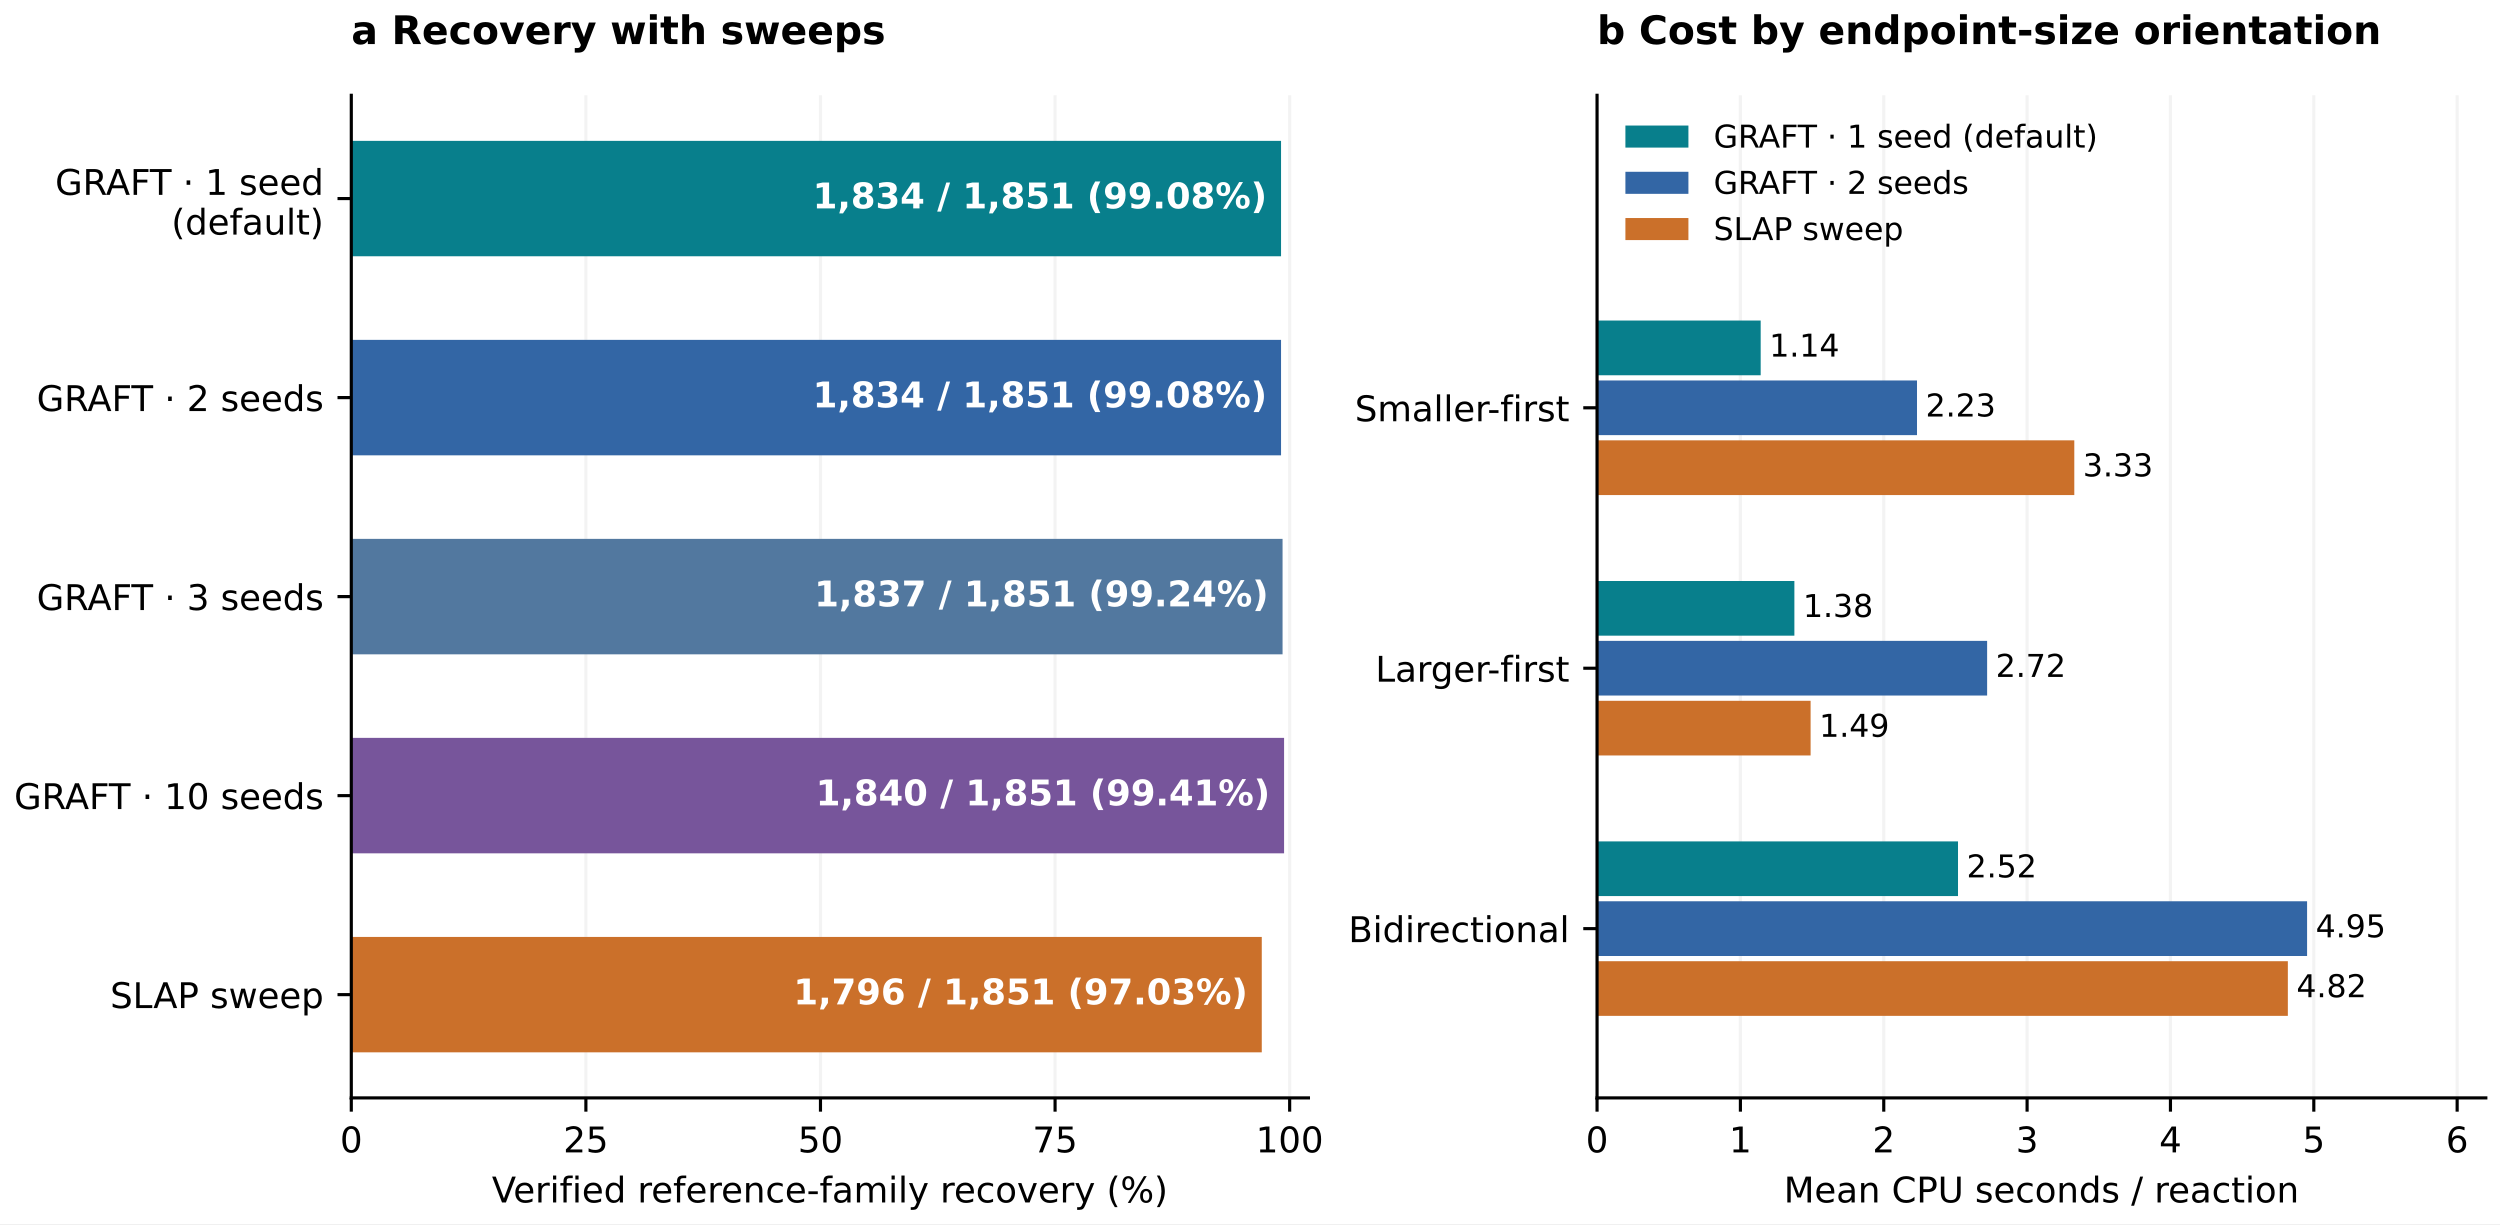
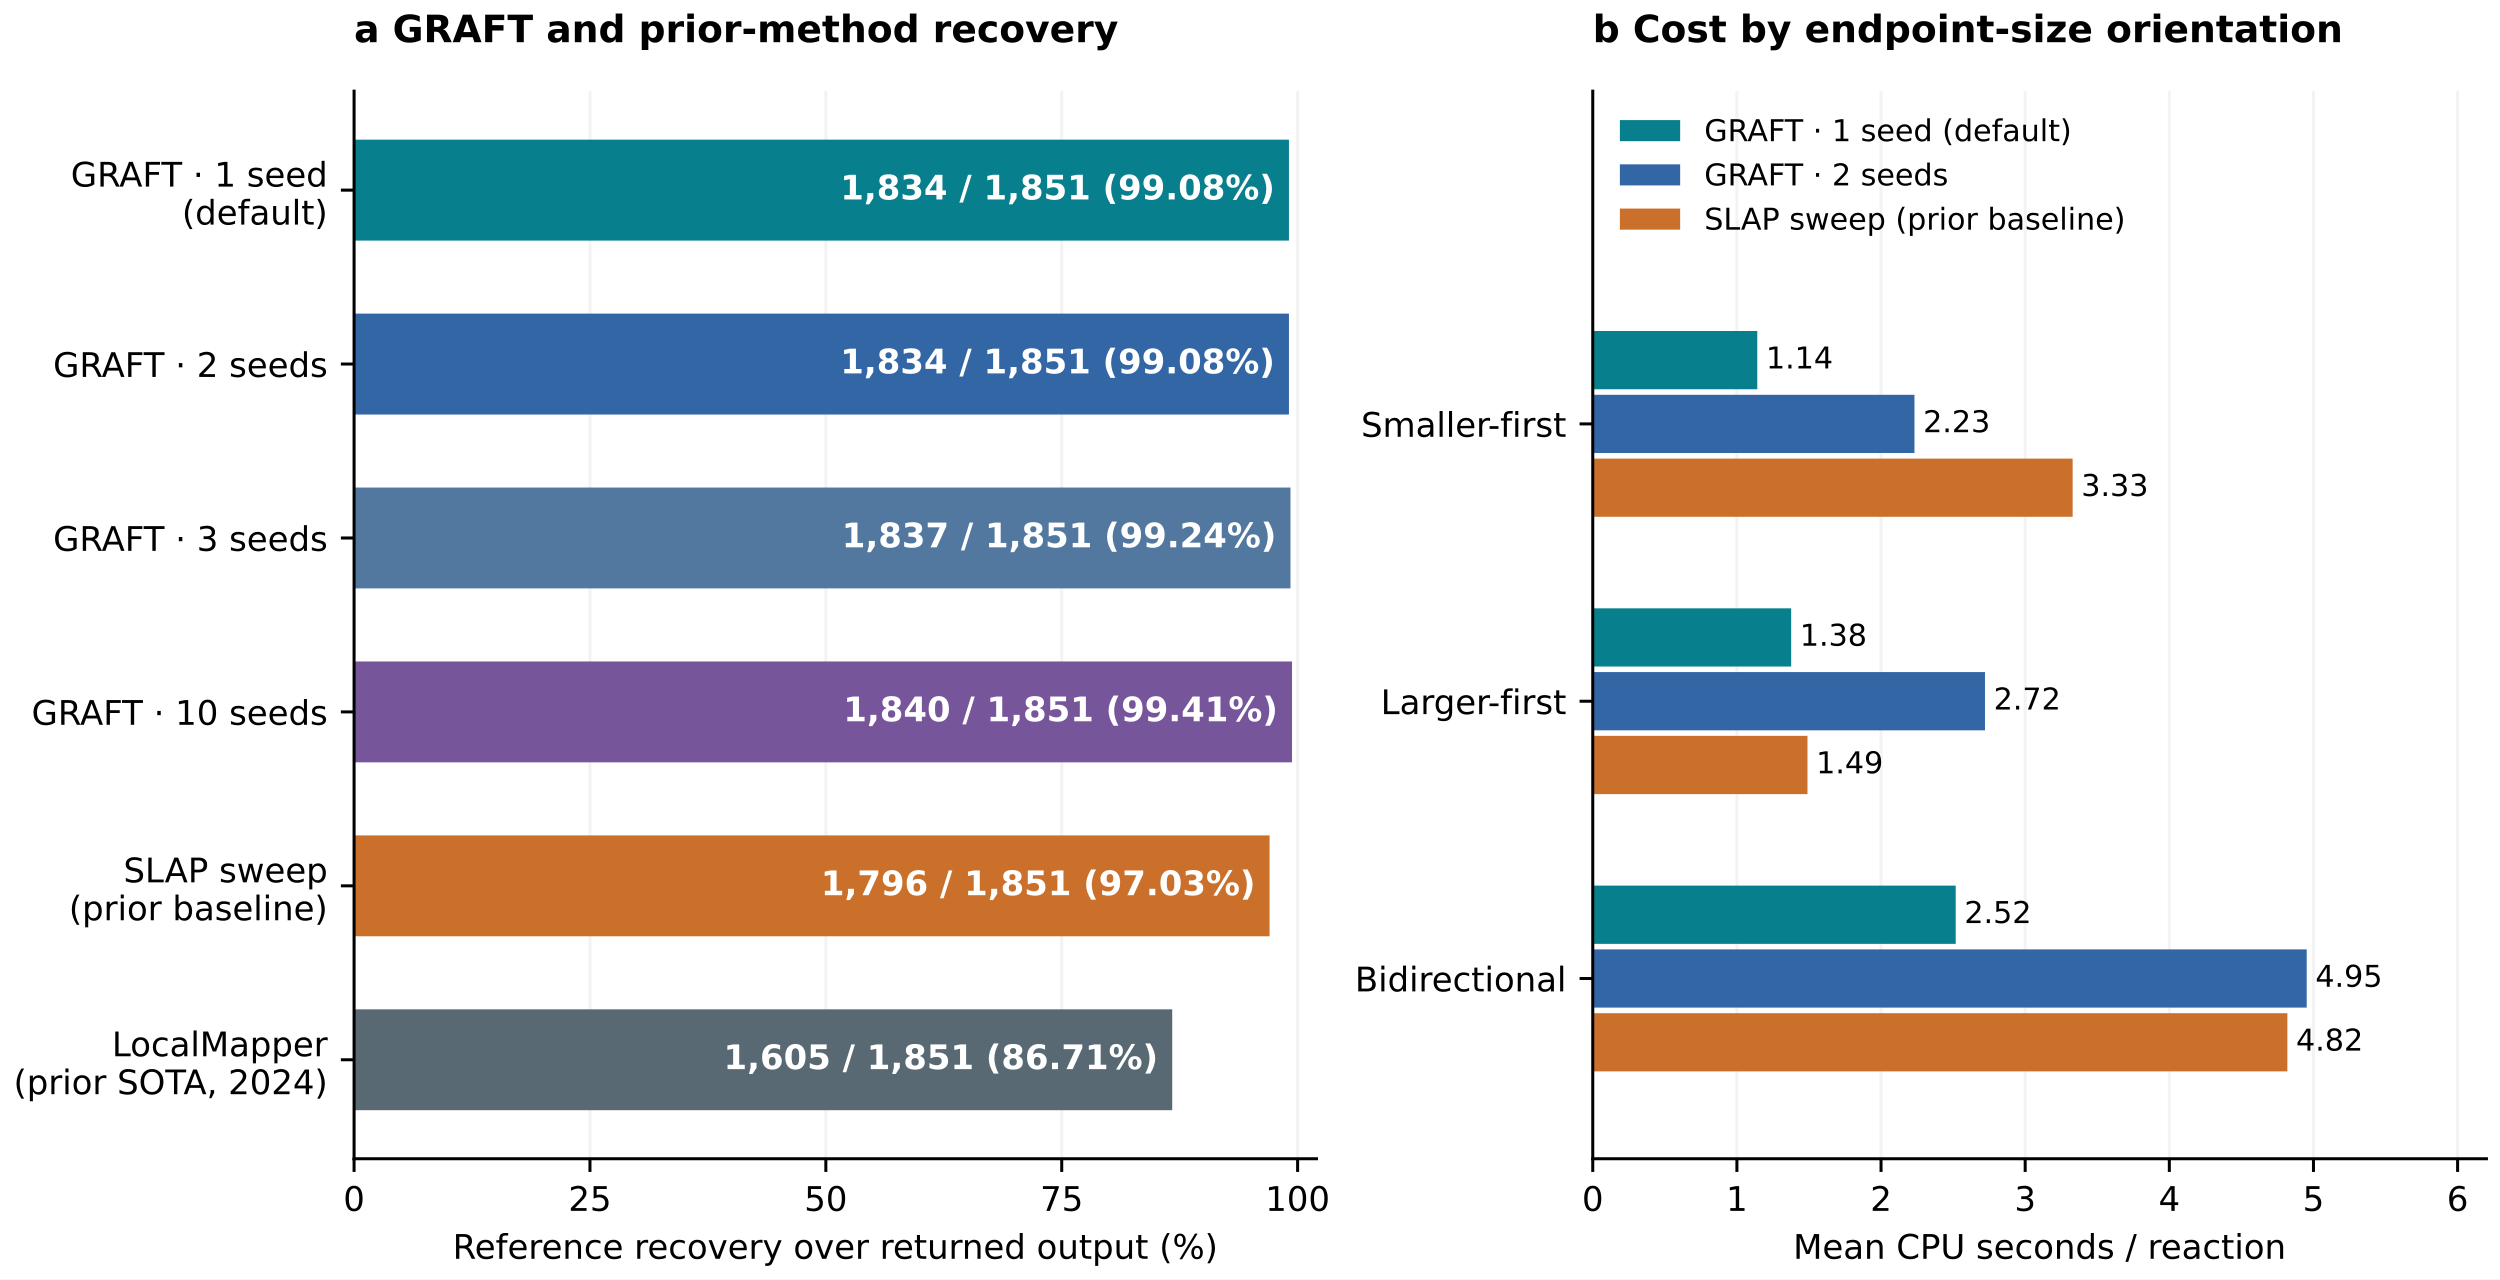
- <svg xmlns="http://www.w3.org/2000/svg" xmlns:xlink="http://www.w3.org/1999/xlink" width="634.8pt" height="310.8pt" viewBox="0 0 634.8 310.8" version="1.1">
+ <svg xmlns="http://www.w3.org/2000/svg" xmlns:xlink="http://www.w3.org/1999/xlink" width="663.6pt" height="339.6pt" viewBox="0 0 663.6 339.6" version="1.1">
  <defs>
    <style type="text/css">*{stroke-linejoin: round; stroke-linecap: butt}</style>
  </defs>
  <g id="figure_1">
    <g id="patch_1">
-       <path d="M 0 310.8  L 634.8 310.8  L 634.8 -0  L 0 -0  z " style="fill: #ffffff" />
+       <path d="M 0 339.6  L 663.6 339.6  L 663.6 0  L 0 0  z " style="fill: #ffffff" />
    </g>
    <g id="axes_1">
      <g id="patch_2">
-         <path d="M 89.2 278.779  L 332.236 278.779  L 332.236 24.198  L 89.2 24.198  z " style="fill: #ffffff" />
+         <path d="M 93.984 307.579  L 349.449 307.579  L 349.449 24.198  L 93.984 24.198  z " style="fill: #ffffff" />
      </g>
      <g id="matplotlib.axis_1">
        <g id="xtick_1">
          <g id="line2d_1">
-             <path d="M 89.2 278.779  L 89.2 24.198  " clip-path="url(#pe6a054dafb)" style="fill: none; stroke: #b0b0b0; stroke-opacity: 0.15; stroke-width: 0.8; stroke-linecap: square" />
+             <path d="M 93.984 307.579  L 93.984 24.198  " clip-path="url(#p017e21b300)" style="fill: none; stroke: #b0b0b0; stroke-opacity: 0.15; stroke-width: 0.8; stroke-linecap: square" />
          </g>
          <g id="line2d_2">
            <defs>
-               <path id="m93b0f84741" d="M 0 0  L 0 3.5  " style="stroke: #000000; stroke-width: 0.8" />
+               <path id="ma7f7648063" d="M 0 0  L 0 3.5  " style="stroke: #000000; stroke-width: 0.8" />
            </defs>
            <g>
-               <use xlink:href="#m93b0f84741" x="89.2" y="278.779" style="stroke: #000000; stroke-width: 0.8" />
+               <use xlink:href="#ma7f7648063" x="93.984" y="307.579" style="stroke: #000000; stroke-width: 0.8" />
            </g>
          </g>
          <g id="text_1">
-             <text style="font-size: 9px; font-family: 'DejaVu Sans'; text-anchor: middle" x="89.2" y="292.617" transform="rotate(-0 89.19953 292.6175)">0</text>
+             <text style="font-size: 9px; font-family: 'DejaVu Sans'; text-anchor: middle" x="93.984" y="321.417" transform="rotate(-0 93.98359 321.4175)">0</text>
          </g>
        </g>
        <g id="xtick_2">
          <g id="line2d_3">
-             <path d="M 148.767 278.779  L 148.767 24.198  " clip-path="url(#pe6a054dafb)" style="fill: none; stroke: #b0b0b0; stroke-opacity: 0.15; stroke-width: 0.8; stroke-linecap: square" />
+             <path d="M 156.598 307.579  L 156.598 24.198  " clip-path="url(#p017e21b300)" style="fill: none; stroke: #b0b0b0; stroke-opacity: 0.15; stroke-width: 0.8; stroke-linecap: square" />
          </g>
          <g id="line2d_4">
            <g>
-               <use xlink:href="#m93b0f84741" x="148.767" y="278.779" style="stroke: #000000; stroke-width: 0.8" />
+               <use xlink:href="#ma7f7648063" x="156.598" y="307.579" style="stroke: #000000; stroke-width: 0.8" />
            </g>
          </g>
          <g id="text_2">
-             <text style="font-size: 9px; font-family: 'DejaVu Sans'; text-anchor: middle" x="148.767" y="292.617" transform="rotate(-0 148.7672 292.6175)">25</text>
+             <text style="font-size: 9px; font-family: 'DejaVu Sans'; text-anchor: middle" x="156.598" y="321.417" transform="rotate(-0 156.5978 321.4175)">25</text>
          </g>
        </g>
        <g id="xtick_3">
          <g id="line2d_5">
-             <path d="M 208.335 278.779  L 208.335 24.198  " clip-path="url(#pe6a054dafb)" style="fill: none; stroke: #b0b0b0; stroke-opacity: 0.15; stroke-width: 0.8; stroke-linecap: square" />
+             <path d="M 219.212 307.579  L 219.212 24.198  " clip-path="url(#p017e21b300)" style="fill: none; stroke: #b0b0b0; stroke-opacity: 0.15; stroke-width: 0.8; stroke-linecap: square" />
          </g>
          <g id="line2d_6">
            <g>
-               <use xlink:href="#m93b0f84741" x="208.335" y="278.779" style="stroke: #000000; stroke-width: 0.8" />
+               <use xlink:href="#ma7f7648063" x="219.212" y="307.579" style="stroke: #000000; stroke-width: 0.8" />
            </g>
          </g>
          <g id="text_3">
-             <text style="font-size: 9px; font-family: 'DejaVu Sans'; text-anchor: middle" x="208.335" y="292.617" transform="rotate(-0 208.3348 292.6175)">50</text>
+             <text style="font-size: 9px; font-family: 'DejaVu Sans'; text-anchor: middle" x="219.212" y="321.417" transform="rotate(-0 219.2119 321.4175)">50</text>
          </g>
        </g>
        <g id="xtick_4">
          <g id="line2d_7">
-             <path d="M 267.903 278.779  L 267.903 24.198  " clip-path="url(#pe6a054dafb)" style="fill: none; stroke: #b0b0b0; stroke-opacity: 0.15; stroke-width: 0.8; stroke-linecap: square" />
+             <path d="M 281.826 307.579  L 281.826 24.198  " clip-path="url(#p017e21b300)" style="fill: none; stroke: #b0b0b0; stroke-opacity: 0.15; stroke-width: 0.8; stroke-linecap: square" />
          </g>
          <g id="line2d_8">
            <g>
-               <use xlink:href="#m93b0f84741" x="267.903" y="278.779" style="stroke: #000000; stroke-width: 0.8" />
+               <use xlink:href="#ma7f7648063" x="281.826" y="307.579" style="stroke: #000000; stroke-width: 0.8" />
            </g>
          </g>
          <g id="text_4">
-             <text style="font-size: 9px; font-family: 'DejaVu Sans'; text-anchor: middle" x="267.903" y="292.617" transform="rotate(-0 267.9025 292.6175)">75</text>
+             <text style="font-size: 9px; font-family: 'DejaVu Sans'; text-anchor: middle" x="281.826" y="321.417" transform="rotate(-0 281.8261 321.4175)">75</text>
          </g>
        </g>
        <g id="xtick_5">
          <g id="line2d_9">
-             <path d="M 327.47 278.779  L 327.47 24.198  " clip-path="url(#pe6a054dafb)" style="fill: none; stroke: #b0b0b0; stroke-opacity: 0.15; stroke-width: 0.8; stroke-linecap: square" />
+             <path d="M 344.44 307.579  L 344.44 24.198  " clip-path="url(#p017e21b300)" style="fill: none; stroke: #b0b0b0; stroke-opacity: 0.15; stroke-width: 0.8; stroke-linecap: square" />
          </g>
          <g id="line2d_10">
            <g>
-               <use xlink:href="#m93b0f84741" x="327.47" y="278.779" style="stroke: #000000; stroke-width: 0.8" />
+               <use xlink:href="#ma7f7648063" x="344.44" y="307.579" style="stroke: #000000; stroke-width: 0.8" />
            </g>
          </g>
          <g id="text_5">
-             <text style="font-size: 9px; font-family: 'DejaVu Sans'; text-anchor: middle" x="327.47" y="292.617" transform="rotate(-0 327.4702 292.6175)">100</text>
+             <text style="font-size: 9px; font-family: 'DejaVu Sans'; text-anchor: middle" x="344.44" y="321.417" transform="rotate(-0 344.4403 321.4175)">100</text>
          </g>
        </g>
        <g id="text_6">
-           <text style="font-size: 9px; font-family: 'DejaVu Sans'; text-anchor: middle" x="210.718" y="305.328" transform="rotate(-0 210.7176 305.3278)">Verified reference-family recovery (%)</text>
+           <text style="font-size: 9px; font-family: 'DejaVu Sans'; text-anchor: middle" x="221.716" y="334.128" transform="rotate(-0 221.7165 334.1278)">Reference recovery over returned output (%)</text>
        </g>
      </g>
      <g id="matplotlib.axis_2">
        <g id="ytick_1">
          <g id="line2d_11">
            <defs>
-               <path id="m06cc968d35" d="M 0 0  L -3.5 0  " style="stroke: #000000; stroke-width: 0.8" />
+               <path id="m36113e3d91" d="M 0 0  L -3.5 0  " style="stroke: #000000; stroke-width: 0.8" />
            </defs>
            <g>
-               <use xlink:href="#m06cc968d35" x="89.2" y="50.425" style="stroke: #000000; stroke-width: 0.8" />
+               <use xlink:href="#m36113e3d91" x="93.984" y="50.468" style="stroke: #000000; stroke-width: 0.8" />
            </g>
          </g>
          <g id="text_7">
-             <text style="font-size: 9px; font-family: 'DejaVu Sans'" transform="translate(14.01469 49.48871)">GRAFT · 1 seed</text>
-             <text style="font-size: 9px; font-family: 'DejaVu Sans'" transform="translate(43.50937 59.56674)">(default)</text>
+             <text style="font-size: 9px; font-family: 'DejaVu Sans'" transform="translate(18.79875 49.53229)">GRAFT · 1 seed</text>
+             <text style="font-size: 9px; font-family: 'DejaVu Sans'" transform="translate(48.29344 59.61032)">(default)</text>
          </g>
        </g>
        <g id="ytick_2">
          <g id="line2d_12">
            <g>
-               <use xlink:href="#m06cc968d35" x="89.2" y="100.957" style="stroke: #000000; stroke-width: 0.8" />
+               <use xlink:href="#m36113e3d91" x="93.984" y="96.636" style="stroke: #000000; stroke-width: 0.8" />
            </g>
          </g>
          <g id="text_8">
-             <text style="font-size: 9px; font-family: 'DejaVu Sans'; text-anchor: end" x="82.2" y="104.376" transform="rotate(-0 82.19953 104.3759)">GRAFT · 2 seeds</text>
+             <text style="font-size: 9px; font-family: 'DejaVu Sans'; text-anchor: end" x="86.984" y="100.056" transform="rotate(-0 86.98359 100.0557)">GRAFT · 2 seeds</text>
          </g>
        </g>
        <g id="ytick_3">
          <g id="line2d_13">
            <g>
-               <use xlink:href="#m06cc968d35" x="89.2" y="151.489" style="stroke: #000000; stroke-width: 0.8" />
+               <use xlink:href="#m36113e3d91" x="93.984" y="142.805" style="stroke: #000000; stroke-width: 0.8" />
            </g>
          </g>
          <g id="text_9">
-             <text style="font-size: 9px; font-family: 'DejaVu Sans'; text-anchor: end" x="82.2" y="154.908" transform="rotate(-0 82.19953 154.908)">GRAFT · 3 seeds</text>
+             <text style="font-size: 9px; font-family: 'DejaVu Sans'; text-anchor: end" x="86.984" y="146.224" transform="rotate(-0 86.98359 146.2239)">GRAFT · 3 seeds</text>
          </g>
        </g>
        <g id="ytick_4">
          <g id="line2d_14">
            <g>
-               <use xlink:href="#m06cc968d35" x="89.2" y="202.021" style="stroke: #000000; stroke-width: 0.8" />
+               <use xlink:href="#m36113e3d91" x="93.984" y="188.973" style="stroke: #000000; stroke-width: 0.8" />
            </g>
          </g>
          <g id="text_10">
-             <text style="font-size: 9px; font-family: 'DejaVu Sans'; text-anchor: end" x="82.2" y="205.44" transform="rotate(-0 82.19953 205.44)">GRAFT · 10 seeds</text>
+             <text style="font-size: 9px; font-family: 'DejaVu Sans'; text-anchor: end" x="86.984" y="192.392" transform="rotate(-0 86.98359 192.3921)">GRAFT · 10 seeds</text>
          </g>
        </g>
        <g id="ytick_5">
          <g id="line2d_15">
            <g>
-               <use xlink:href="#m06cc968d35" x="89.2" y="252.553" style="stroke: #000000; stroke-width: 0.8" />
+               <use xlink:href="#m36113e3d91" x="93.984" y="235.141" style="stroke: #000000; stroke-width: 0.8" />
            </g>
          </g>
          <g id="text_11">
-             <text style="font-size: 9px; font-family: 'DejaVu Sans'; text-anchor: end" x="82.2" y="255.972" transform="rotate(-0 82.19953 255.9721)">SLAP sweep</text>
+             <text style="font-size: 9px; font-family: 'DejaVu Sans'" transform="translate(32.77125 234.2051)">SLAP sweep</text>
+             <text style="font-size: 9px; font-family: 'DejaVu Sans'" transform="translate(18.28266 244.2831)">(prior baseline)</text>
+           </g>
+         </g>
+         <g id="ytick_6">
+           <g id="line2d_16">
+             <g>
+               <use xlink:href="#m36113e3d91" x="93.984" y="281.309" style="stroke: #000000; stroke-width: 0.8" />
+             </g>
+           </g>
+           <g id="text_12">
+             <text style="font-size: 9px; font-family: 'DejaVu Sans'" transform="translate(29.70984 280.3733)">LocalMapper</text>
+             <text style="font-size: 9px; font-family: 'DejaVu Sans'" transform="translate(3.6 290.4514)">(prior SOTA, 2024)</text>
          </g>
        </g>
      </g>
      <g id="patch_3">
-         <path d="M 89.2 35.77  L 325.282 35.77  L 325.282 65.079  L 89.2 65.079  z " clip-path="url(#pe6a054dafb)" style="fill: #087f8c" />
+         <path d="M 93.984 37.079  L 342.14 37.079  L 342.14 63.857  L 93.984 63.857  z " clip-path="url(#p017e21b300)" style="fill: #087f8c" />
      </g>
      <g id="patch_4">
-         <path d="M 89.2 86.302  L 325.282 86.302  L 325.282 115.611  L 89.2 115.611  z " clip-path="url(#pe6a054dafb)" style="fill: #3366a5" />
+         <path d="M 93.984 83.248  L 342.14 83.248  L 342.14 110.025  L 93.984 110.025  z " clip-path="url(#p017e21b300)" style="fill: #3366a5" />
      </g>
      <g id="patch_5">
-         <path d="M 89.2 136.834  L 325.668 136.834  L 325.668 166.143  L 89.2 166.143  z " clip-path="url(#pe6a054dafb)" style="fill: #52789f" />
+         <path d="M 93.984 129.416  L 342.546 129.416  L 342.546 156.193  L 93.984 156.193  z " clip-path="url(#p017e21b300)" style="fill: #52789f" />
      </g>
      <g id="patch_6">
-         <path d="M 89.2 187.366  L 326.054 187.366  L 326.054 216.675  L 89.2 216.675  z " clip-path="url(#pe6a054dafb)" style="fill: #77559b" />
+         <path d="M 93.984 175.584  L 342.952 175.584  L 342.952 202.362  L 93.984 202.362  z " clip-path="url(#p017e21b300)" style="fill: #77559b" />
      </g>
      <g id="patch_7">
-         <path d="M 89.2 237.898  L 320.39 237.898  L 320.39 267.207  L 89.2 267.207  z " clip-path="url(#pe6a054dafb)" style="fill: #cb702a" />
+         <path d="M 93.984 221.752  L 336.998 221.752  L 336.998 248.53  L 93.984 248.53  z " clip-path="url(#p017e21b300)" style="fill: #cb702a" />
      </g>
      <g id="patch_8">
-         <path d="M 89.2 278.779  L 89.2 24.198  " style="fill: none; stroke: #000000; stroke-width: 0.8; stroke-linejoin: miter; stroke-linecap: square" />
+         <path d="M 93.984 267.92  L 311.154 267.92  L 311.154 294.698  L 93.984 294.698  z " clip-path="url(#p017e21b300)" style="fill: #586974" />
      </g>
      <g id="patch_9">
-         <path d="M 89.2 278.779  L 332.236 278.779  " style="fill: none; stroke: #000000; stroke-width: 0.8; stroke-linejoin: miter; stroke-linecap: square" />
-       </g>
-       <g id="text_12">
-         <text style="font-weight: 700; font-size: 9px; font-family: 'DejaVu Sans'; text-anchor: end; fill: #ffffff" x="321.708" y="52.908" transform="rotate(-0 321.7078 52.90801)">1,834 / 1,851  (99.08%)</text>
+         <path d="M 93.984 307.579  L 93.984 24.198  " style="fill: none; stroke: #000000; stroke-width: 0.8; stroke-linejoin: miter; stroke-linecap: square" />
+       </g>
+       <g id="patch_10">
+         <path d="M 93.984 307.579  L 349.449 307.579  " style="fill: none; stroke: #000000; stroke-width: 0.8; stroke-linejoin: miter; stroke-linecap: square" />
      </g>
      <g id="text_13">
-         <text style="font-weight: 700; font-size: 9px; font-family: 'DejaVu Sans'; text-anchor: end; fill: #ffffff" x="321.708" y="103.44" transform="rotate(-0 321.7078 103.4401)">1,834 / 1,851  (99.08%)</text>
+         <text style="font-weight: 700; font-size: 9px; font-family: 'DejaVu Sans'; text-anchor: end; fill: #ffffff" x="338.383" y="52.952" transform="rotate(-0 338.3832 52.95159)">1,834 / 1,851  (99.08%)</text>
      </g>
      <g id="text_14">
-         <text style="font-weight: 700; font-size: 9px; font-family: 'DejaVu Sans'; text-anchor: end; fill: #ffffff" x="322.094" y="153.972" transform="rotate(-0 322.0939 153.9721)">1,837 / 1,851  (99.24%)</text>
+         <text style="font-weight: 700; font-size: 9px; font-family: 'DejaVu Sans'; text-anchor: end; fill: #ffffff" x="338.383" y="99.12" transform="rotate(-0 338.3832 99.11979)">1,834 / 1,851  (99.08%)</text>
      </g>
      <g id="text_15">
-         <text style="font-weight: 700; font-size: 9px; font-family: 'DejaVu Sans'; text-anchor: end; fill: #ffffff" x="322.48" y="204.504" transform="rotate(-0 322.4801 204.5042)">1,840 / 1,851  (99.41%)</text>
+         <text style="font-weight: 700; font-size: 9px; font-family: 'DejaVu Sans'; text-anchor: end; fill: #ffffff" x="338.789" y="145.288" transform="rotate(-0 338.7891 145.288)">1,837 / 1,851  (99.24%)</text>
      </g>
      <g id="text_16">
-         <text style="font-weight: 700; font-size: 9px; font-family: 'DejaVu Sans'; text-anchor: end; fill: #ffffff" x="316.816" y="255.036" transform="rotate(-0 316.8162 255.0362)">1,796 / 1,851  (97.03%)</text>
+         <text style="font-weight: 700; font-size: 9px; font-family: 'DejaVu Sans'; text-anchor: end; fill: #ffffff" x="339.195" y="191.456" transform="rotate(-0 339.195 191.4562)">1,840 / 1,851  (99.41%)</text>
      </g>
      <g id="text_17">
-         <text style="font-weight: 700; font-size: 10px; font-family: 'DejaVu Sans'; text-anchor: start" x="89.2" y="11.198" transform="rotate(-0 89.19953 11.19844)">a  Recovery with sweeps</text>
+         <text style="font-weight: 700; font-size: 9px; font-family: 'DejaVu Sans'; text-anchor: end; fill: #ffffff" x="333.241" y="237.624" transform="rotate(-0 333.2414 237.6244)">1,796 / 1,851  (97.03%)</text>
+       </g>
+       <g id="text_18">
+         <text style="font-weight: 700; font-size: 9px; font-family: 'DejaVu Sans'; text-anchor: end; fill: #ffffff" x="307.397" y="283.793" transform="rotate(-0 307.3974 283.7926)">1,605 / 1,851  (86.71%)</text>
+       </g>
+       <g id="text_19">
+         <text style="font-weight: 700; font-size: 10px; font-family: 'DejaVu Sans'; text-anchor: start" x="93.984" y="11.198" transform="rotate(-0 93.98359 11.19844)">a  GRAFT and prior-method recovery</text>
      </g>
    </g>
    <g id="axes_2">
-       <g id="patch_10">
-         <path d="M 405.523 278.779  L 631.2 278.779  L 631.2 24.198  L 405.523 24.198  z " style="fill: #ffffff" />
+       <g id="patch_11">
+         <path d="M 422.781 307.579  L 660 307.579  L 660 24.198  L 422.781 24.198  z " style="fill: #ffffff" />
      </g>
      <g id="matplotlib.axis_3">
        <g id="xtick_6">
-           <g id="line2d_16">
-             <path d="M 405.523 278.779  L 405.523 24.198  " clip-path="url(#pa6daa04b6d)" style="fill: none; stroke: #b0b0b0; stroke-opacity: 0.15; stroke-width: 0.8; stroke-linecap: square" />
-           </g>
          <g id="line2d_17">
-             <g>
-               <use xlink:href="#m93b0f84741" x="405.523" y="278.779" style="stroke: #000000; stroke-width: 0.8" />
-             </g>
-           </g>
-           <g id="text_18">
-             <text style="font-size: 9px; font-family: 'DejaVu Sans'; text-anchor: middle" x="405.523" y="292.617" transform="rotate(-0 405.5232 292.6175)">0</text>
+             <path d="M 422.781 307.579  L 422.781 24.198  " clip-path="url(#p2c12153583)" style="fill: none; stroke: #b0b0b0; stroke-opacity: 0.15; stroke-width: 0.8; stroke-linecap: square" />
+           </g>
+           <g id="line2d_18">
+             <g>
+               <use xlink:href="#ma7f7648063" x="422.781" y="307.579" style="stroke: #000000; stroke-width: 0.8" />
+             </g>
+           </g>
+           <g id="text_20">
+             <text style="font-size: 9px; font-family: 'DejaVu Sans'; text-anchor: middle" x="422.781" y="321.417" transform="rotate(-0 422.7813 321.4175)">0</text>
          </g>
        </g>
        <g id="xtick_7">
-           <g id="line2d_18">
-             <path d="M 441.923 278.779  L 441.923 24.198  " clip-path="url(#pa6daa04b6d)" style="fill: none; stroke: #b0b0b0; stroke-opacity: 0.15; stroke-width: 0.8; stroke-linecap: square" />
-           </g>
          <g id="line2d_19">
-             <g>
-               <use xlink:href="#m93b0f84741" x="441.923" y="278.779" style="stroke: #000000; stroke-width: 0.8" />
-             </g>
-           </g>
-           <g id="text_19">
-             <text style="font-size: 9px; font-family: 'DejaVu Sans'; text-anchor: middle" x="441.923" y="292.617" transform="rotate(-0 441.9226 292.6175)">1</text>
+             <path d="M 461.042 307.579  L 461.042 24.198  " clip-path="url(#p2c12153583)" style="fill: none; stroke: #b0b0b0; stroke-opacity: 0.15; stroke-width: 0.8; stroke-linecap: square" />
+           </g>
+           <g id="line2d_20">
+             <g>
+               <use xlink:href="#ma7f7648063" x="461.042" y="307.579" style="stroke: #000000; stroke-width: 0.8" />
+             </g>
+           </g>
+           <g id="text_21">
+             <text style="font-size: 9px; font-family: 'DejaVu Sans'; text-anchor: middle" x="461.042" y="321.417" transform="rotate(-0 461.0423 321.4175)">1</text>
          </g>
        </g>
        <g id="xtick_8">
-           <g id="line2d_20">
-             <path d="M 478.322 278.779  L 478.322 24.198  " clip-path="url(#pa6daa04b6d)" style="fill: none; stroke: #b0b0b0; stroke-opacity: 0.15; stroke-width: 0.8; stroke-linecap: square" />
-           </g>
          <g id="line2d_21">
-             <g>
-               <use xlink:href="#m93b0f84741" x="478.322" y="278.779" style="stroke: #000000; stroke-width: 0.8" />
-             </g>
-           </g>
-           <g id="text_20">
-             <text style="font-size: 9px; font-family: 'DejaVu Sans'; text-anchor: middle" x="478.322" y="292.617" transform="rotate(-0 478.322 292.6175)">2</text>
+             <path d="M 499.303 307.579  L 499.303 24.198  " clip-path="url(#p2c12153583)" style="fill: none; stroke: #b0b0b0; stroke-opacity: 0.15; stroke-width: 0.8; stroke-linecap: square" />
+           </g>
+           <g id="line2d_22">
+             <g>
+               <use xlink:href="#ma7f7648063" x="499.303" y="307.579" style="stroke: #000000; stroke-width: 0.8" />
+             </g>
+           </g>
+           <g id="text_22">
+             <text style="font-size: 9px; font-family: 'DejaVu Sans'; text-anchor: middle" x="499.303" y="321.417" transform="rotate(-0 499.3033 321.4175)">2</text>
          </g>
        </g>
        <g id="xtick_9">
-           <g id="line2d_22">
-             <path d="M 514.721 278.779  L 514.721 24.198  " clip-path="url(#pa6daa04b6d)" style="fill: none; stroke: #b0b0b0; stroke-opacity: 0.15; stroke-width: 0.8; stroke-linecap: square" />
-           </g>
          <g id="line2d_23">
-             <g>
-               <use xlink:href="#m93b0f84741" x="514.721" y="278.779" style="stroke: #000000; stroke-width: 0.8" />
-             </g>
-           </g>
-           <g id="text_21">
-             <text style="font-size: 9px; font-family: 'DejaVu Sans'; text-anchor: middle" x="514.721" y="292.617" transform="rotate(-0 514.7214 292.6175)">3</text>
+             <path d="M 537.564 307.579  L 537.564 24.198  " clip-path="url(#p2c12153583)" style="fill: none; stroke: #b0b0b0; stroke-opacity: 0.15; stroke-width: 0.8; stroke-linecap: square" />
+           </g>
+           <g id="line2d_24">
+             <g>
+               <use xlink:href="#ma7f7648063" x="537.564" y="307.579" style="stroke: #000000; stroke-width: 0.8" />
+             </g>
+           </g>
+           <g id="text_23">
+             <text style="font-size: 9px; font-family: 'DejaVu Sans'; text-anchor: middle" x="537.564" y="321.417" transform="rotate(-0 537.5643 321.4175)">3</text>
          </g>
        </g>
        <g id="xtick_10">
-           <g id="line2d_24">
-             <path d="M 551.121 278.779  L 551.121 24.198  " clip-path="url(#pa6daa04b6d)" style="fill: none; stroke: #b0b0b0; stroke-opacity: 0.15; stroke-width: 0.8; stroke-linecap: square" />
-           </g>
          <g id="line2d_25">
-             <g>
-               <use xlink:href="#m93b0f84741" x="551.121" y="278.779" style="stroke: #000000; stroke-width: 0.8" />
-             </g>
-           </g>
-           <g id="text_22">
-             <text style="font-size: 9px; font-family: 'DejaVu Sans'; text-anchor: middle" x="551.121" y="292.617" transform="rotate(-0 551.1208 292.6175)">4</text>
+             <path d="M 575.825 307.579  L 575.825 24.198  " clip-path="url(#p2c12153583)" style="fill: none; stroke: #b0b0b0; stroke-opacity: 0.15; stroke-width: 0.8; stroke-linecap: square" />
+           </g>
+           <g id="line2d_26">
+             <g>
+               <use xlink:href="#ma7f7648063" x="575.825" y="307.579" style="stroke: #000000; stroke-width: 0.8" />
+             </g>
+           </g>
+           <g id="text_24">
+             <text style="font-size: 9px; font-family: 'DejaVu Sans'; text-anchor: middle" x="575.825" y="321.417" transform="rotate(-0 575.8253 321.4175)">4</text>
          </g>
        </g>
        <g id="xtick_11">
-           <g id="line2d_26">
-             <path d="M 587.52 278.779  L 587.52 24.198  " clip-path="url(#pa6daa04b6d)" style="fill: none; stroke: #b0b0b0; stroke-opacity: 0.15; stroke-width: 0.8; stroke-linecap: square" />
-           </g>
          <g id="line2d_27">
-             <g>
-               <use xlink:href="#m93b0f84741" x="587.52" y="278.779" style="stroke: #000000; stroke-width: 0.8" />
-             </g>
-           </g>
-           <g id="text_23">
-             <text style="font-size: 9px; font-family: 'DejaVu Sans'; text-anchor: middle" x="587.52" y="292.617" transform="rotate(-0 587.5202 292.6175)">5</text>
+             <path d="M 614.086 307.579  L 614.086 24.198  " clip-path="url(#p2c12153583)" style="fill: none; stroke: #b0b0b0; stroke-opacity: 0.15; stroke-width: 0.8; stroke-linecap: square" />
+           </g>
+           <g id="line2d_28">
+             <g>
+               <use xlink:href="#ma7f7648063" x="614.086" y="307.579" style="stroke: #000000; stroke-width: 0.8" />
+             </g>
+           </g>
+           <g id="text_25">
+             <text style="font-size: 9px; font-family: 'DejaVu Sans'; text-anchor: middle" x="614.086" y="321.417" transform="rotate(-0 614.0863 321.4175)">5</text>
          </g>
        </g>
        <g id="xtick_12">
-           <g id="line2d_28">
-             <path d="M 623.92 278.779  L 623.92 24.198  " clip-path="url(#pa6daa04b6d)" style="fill: none; stroke: #b0b0b0; stroke-opacity: 0.15; stroke-width: 0.8; stroke-linecap: square" />
-           </g>
          <g id="line2d_29">
-             <g>
-               <use xlink:href="#m93b0f84741" x="623.92" y="278.779" style="stroke: #000000; stroke-width: 0.8" />
-             </g>
-           </g>
-           <g id="text_24">
-             <text style="font-size: 9px; font-family: 'DejaVu Sans'; text-anchor: middle" x="623.92" y="292.617" transform="rotate(-0 623.9196 292.6175)">6</text>
-           </g>
-         </g>
-         <g id="text_25">
-           <text style="font-size: 9px; font-family: 'DejaVu Sans'; text-anchor: middle" x="518.361" y="305.328" transform="rotate(-0 518.3614 305.3278)">Mean CPU seconds / reaction</text>
+             <path d="M 652.347 307.579  L 652.347 24.198  " clip-path="url(#p2c12153583)" style="fill: none; stroke: #b0b0b0; stroke-opacity: 0.15; stroke-width: 0.8; stroke-linecap: square" />
+           </g>
+           <g id="line2d_30">
+             <g>
+               <use xlink:href="#ma7f7648063" x="652.347" y="307.579" style="stroke: #000000; stroke-width: 0.8" />
+             </g>
+           </g>
+           <g id="text_26">
+             <text style="font-size: 9px; font-family: 'DejaVu Sans'; text-anchor: middle" x="652.347" y="321.417" transform="rotate(-0 652.3473 321.4175)">6</text>
+           </g>
+         </g>
+         <g id="text_27">
+           <text style="font-size: 9px; font-family: 'DejaVu Sans'; text-anchor: middle" x="541.39" y="334.128" transform="rotate(-0 541.3904 334.1278)">Mean CPU seconds / reaction</text>
        </g>
      </g>
      <g id="matplotlib.axis_4">
-         <g id="ytick_6">
-           <g id="line2d_30">
-             <g>
-               <use xlink:href="#m06cc968d35" x="405.523" y="103.548" style="stroke: #000000; stroke-width: 0.8" />
-             </g>
-           </g>
-           <g id="text_26">
-             <text style="font-size: 9px; font-family: 'DejaVu Sans'; text-anchor: end" x="398.523" y="106.967" transform="rotate(-0 398.5232 106.9675)">Smaller-first</text>
-           </g>
-         </g>
        <g id="ytick_7">
          <g id="line2d_31">
            <g>
-               <use xlink:href="#m06cc968d35" x="405.523" y="169.673" style="stroke: #000000; stroke-width: 0.8" />
-             </g>
-           </g>
-           <g id="text_27">
-             <text style="font-size: 9px; font-family: 'DejaVu Sans'; text-anchor: end" x="398.523" y="173.092" transform="rotate(-0 398.5232 173.0923)">Larger-first</text>
+               <use xlink:href="#m36113e3d91" x="422.781" y="112.525" style="stroke: #000000; stroke-width: 0.8" />
+             </g>
+           </g>
+           <g id="text_28">
+             <text style="font-size: 9px; font-family: 'DejaVu Sans'; text-anchor: end" x="415.781" y="115.944" transform="rotate(-0 415.7813 115.9441)">Smaller-first</text>
          </g>
        </g>
        <g id="ytick_8">
          <g id="line2d_32">
            <g>
-               <use xlink:href="#m06cc968d35" x="405.523" y="235.798" style="stroke: #000000; stroke-width: 0.8" />
-             </g>
-           </g>
-           <g id="text_28">
-             <text style="font-size: 9px; font-family: 'DejaVu Sans'; text-anchor: end" x="398.523" y="239.217" transform="rotate(-0 398.5232 239.2171)">Bidirectional</text>
-           </g>
-         </g>
-       </g>
-       <g id="patch_11">
-         <path d="M 405.523 81.396  L 447.072 81.396  L 447.072 95.283  L 405.523 95.283  z " clip-path="url(#pa6daa04b6d)" style="fill: #087f8c" />
+               <use xlink:href="#m36113e3d91" x="422.781" y="186.13" style="stroke: #000000; stroke-width: 0.8" />
+             </g>
+           </g>
+           <g id="text_29">
+             <text style="font-size: 9px; font-family: 'DejaVu Sans'; text-anchor: end" x="415.781" y="189.549" transform="rotate(-0 415.7813 189.5494)">Larger-first</text>
+           </g>
+         </g>
+         <g id="ytick_9">
+           <g id="line2d_33">
+             <g>
+               <use xlink:href="#m36113e3d91" x="422.781" y="259.735" style="stroke: #000000; stroke-width: 0.8" />
+             </g>
+           </g>
+           <g id="text_30">
+             <text style="font-size: 9px; font-family: 'DejaVu Sans'; text-anchor: end" x="415.781" y="263.155" transform="rotate(-0 415.7813 263.1547)">Bidirectional</text>
+           </g>
+         </g>
      </g>
      <g id="patch_12">
-         <path d="M 405.523 147.521  L 455.629 147.521  L 455.629 161.407  L 405.523 161.407  z " clip-path="url(#pa6daa04b6d)" style="fill: #087f8c" />
+         <path d="M 422.781 87.867  L 466.455 87.867  L 466.455 103.324  L 422.781 103.324  z " clip-path="url(#p2c12153583)" style="fill: #087f8c" />
      </g>
      <g id="patch_13">
-         <path d="M 405.523 213.646  L 497.177 213.646  L 497.177 227.532  L 405.523 227.532  z " clip-path="url(#pa6daa04b6d)" style="fill: #087f8c" />
+         <path d="M 422.781 161.472  L 475.449 161.472  L 475.449 176.929  L 422.781 176.929  z " clip-path="url(#p2c12153583)" style="fill: #087f8c" />
      </g>
      <g id="patch_14">
-         <path d="M 405.523 96.605  L 486.766 96.605  L 486.766 110.491  L 405.523 110.491  z " clip-path="url(#pa6daa04b6d)" style="fill: #3366a5" />
+         <path d="M 422.781 235.078  L 519.123 235.078  L 519.123 250.535  L 422.781 250.535  z " clip-path="url(#p2c12153583)" style="fill: #087f8c" />
      </g>
      <g id="patch_15">
-         <path d="M 405.523 162.73  L 504.571 162.73  L 504.571 176.616  L 405.523 176.616  z " clip-path="url(#pa6daa04b6d)" style="fill: #3366a5" />
+         <path d="M 422.781 104.796  L 508.179 104.796  L 508.179 120.253  L 422.781 120.253  z " clip-path="url(#p2c12153583)" style="fill: #3366a5" />
      </g>
      <g id="patch_16">
-         <path d="M 405.523 228.855  L 585.814 228.855  L 585.814 242.741  L 405.523 242.741  z " clip-path="url(#pa6daa04b6d)" style="fill: #3366a5" />
+         <path d="M 422.781 178.402  L 526.895 178.402  L 526.895 193.859  L 422.781 193.859  z " clip-path="url(#p2c12153583)" style="fill: #3366a5" />
      </g>
      <g id="patch_17">
-         <path d="M 405.523 111.814  L 526.705 111.814  L 526.705 125.7  L 405.523 125.7  z " clip-path="url(#pa6daa04b6d)" style="fill: #cb702a" />
+         <path d="M 422.781 252.007  L 612.292 252.007  L 612.292 267.464  L 422.781 267.464  z " clip-path="url(#p2c12153583)" style="fill: #3366a5" />
      </g>
      <g id="patch_18">
-         <path d="M 405.523 177.939  L 459.749 177.939  L 459.749 191.825  L 405.523 191.825  z " clip-path="url(#pa6daa04b6d)" style="fill: #cb702a" />
+         <path d="M 422.781 121.725  L 550.161 121.725  L 550.161 137.183  L 422.781 137.183  z " clip-path="url(#p2c12153583)" style="fill: #cb702a" />
      </g>
      <g id="patch_19">
-         <path d="M 405.523 244.063  L 580.931 244.063  L 580.931 257.95  L 405.523 257.95  z " clip-path="url(#pa6daa04b6d)" style="fill: #cb702a" />
+         <path d="M 422.781 195.331  L 479.78 195.331  L 479.78 210.788  L 422.781 210.788  z " clip-path="url(#p2c12153583)" style="fill: #cb702a" />
      </g>
      <g id="patch_20">
-         <path d="M 405.523 278.779  L 405.523 24.198  " style="fill: none; stroke: #000000; stroke-width: 0.8; stroke-linejoin: miter; stroke-linecap: square" />
+         <path d="M 422.781 268.936  L 607.16 268.936  L 607.16 284.393  L 422.781 284.393  z " clip-path="url(#p2c12153583)" style="fill: #cb702a" />
      </g>
      <g id="patch_21">
-         <path d="M 405.523 278.779  L 631.2 278.779  " style="fill: none; stroke: #000000; stroke-width: 0.8; stroke-linejoin: miter; stroke-linecap: square" />
-       </g>
-       <g id="text_29">
-         <text style="font-size: 8px; font-family: 'DejaVu Sans'; text-anchor: start" x="449.255" y="90.547" transform="rotate(-0 449.2555 90.54699)">1.14</text>
-       </g>
-       <g id="text_30">
-         <text style="font-size: 8px; font-family: 'DejaVu Sans'; text-anchor: start" x="457.813" y="156.672" transform="rotate(-0 457.8126 156.6718)">1.38</text>
+         <path d="M 422.781 307.579  L 422.781 24.198  " style="fill: none; stroke: #000000; stroke-width: 0.8; stroke-linejoin: miter; stroke-linecap: square" />
+       </g>
+       <g id="patch_22">
+         <path d="M 422.781 307.579  L 660 307.579  " style="fill: none; stroke: #000000; stroke-width: 0.8; stroke-linejoin: miter; stroke-linecap: square" />
      </g>
      <g id="text_31">
-         <text style="font-size: 8px; font-family: 'DejaVu Sans'; text-anchor: start" x="499.361" y="222.797" transform="rotate(-0 499.361 222.7966)">2.52</text>
+         <text style="font-size: 8px; font-family: 'DejaVu Sans'; text-anchor: start" x="468.75" y="97.803" transform="rotate(-0 468.7502 97.80309)">1.14</text>
      </g>
      <g id="text_32">
-         <text style="font-size: 8px; font-family: 'DejaVu Sans'; text-anchor: start" x="488.95" y="105.756" transform="rotate(-0 488.9496 105.7557)">2.23</text>
+         <text style="font-size: 8px; font-family: 'DejaVu Sans'; text-anchor: start" x="477.745" y="171.408" transform="rotate(-0 477.745 171.4084)">1.38</text>
      </g>
      <g id="text_33">
-         <text style="font-size: 8px; font-family: 'DejaVu Sans'; text-anchor: start" x="506.755" y="171.88" transform="rotate(-0 506.7551 171.8805)">2.72</text>
+         <text style="font-size: 8px; font-family: 'DejaVu Sans'; text-anchor: start" x="521.418" y="245.014" transform="rotate(-0 521.4183 245.0137)">2.52</text>
      </g>
      <g id="text_34">
-         <text style="font-size: 8px; font-family: 'DejaVu Sans'; text-anchor: start" x="587.998" y="238.005" transform="rotate(-0 587.9976 238.0053)">4.95</text>
+         <text style="font-size: 8px; font-family: 'DejaVu Sans'; text-anchor: start" x="510.474" y="114.732" transform="rotate(-0 510.4745 114.7323)">2.23</text>
      </g>
      <g id="text_35">
-         <text style="font-size: 8px; font-family: 'DejaVu Sans'; text-anchor: start" x="528.889" y="120.964" transform="rotate(-0 528.8892 120.9644)">3.33</text>
+         <text style="font-size: 8px; font-family: 'DejaVu Sans'; text-anchor: start" x="529.191" y="188.338" transform="rotate(-0 529.1905 188.3376)">2.72</text>
      </g>
      <g id="text_36">
-         <text style="font-size: 8px; font-family: 'DejaVu Sans'; text-anchor: start" x="461.933" y="187.089" transform="rotate(-0 461.9328 187.0892)">1.49</text>
+         <text style="font-size: 8px; font-family: 'DejaVu Sans'; text-anchor: start" x="614.588" y="261.943" transform="rotate(-0 614.5881 261.9429)">4.95</text>
      </g>
      <g id="text_37">
-         <text style="font-size: 8px; font-family: 'DejaVu Sans'; text-anchor: start" x="583.115" y="253.214" transform="rotate(-0 583.1149 253.214)">4.82</text>
+         <text style="font-size: 8px; font-family: 'DejaVu Sans'; text-anchor: start" x="552.457" y="131.662" transform="rotate(-0 552.4567 131.6615)">3.33</text>
      </g>
      <g id="text_38">
-         <text style="font-weight: 700; font-size: 10px; font-family: 'DejaVu Sans'; text-anchor: start" x="405.523" y="11.198" transform="rotate(-0 405.5232 11.19844)">b  Cost by endpoint-size orientation</text>
+         <text style="font-size: 8px; font-family: 'DejaVu Sans'; text-anchor: start" x="482.076" y="205.267" transform="rotate(-0 482.0759 205.2669)">1.49</text>
+       </g>
+       <g id="text_39">
+         <text style="font-size: 8px; font-family: 'DejaVu Sans'; text-anchor: start" x="609.456" y="278.872" transform="rotate(-0 609.4557 278.8722)">4.82</text>
+       </g>
+       <g id="text_40">
+         <text style="font-weight: 700; font-size: 10px; font-family: 'DejaVu Sans'; text-anchor: start" x="422.781" y="11.198" transform="rotate(-0 422.7813 11.19844)">b  Cost by endpoint-size orientation</text>
      </g>
      <g id="legend_1">
-         <g id="patch_22">
-           <path d="M 412.723 37.477  L 428.723 37.477  L 428.723 31.877  L 412.723 31.877  z " style="fill: #087f8c" />
-         </g>
-         <g id="text_39">
-           <text style="font-size: 8px; font-family: 'DejaVu Sans'; text-anchor: start" x="435.123" y="37.477" transform="rotate(-0 435.1232 37.47719)">GRAFT · 1 seed (default)</text>
-         </g>
        <g id="patch_23">
-           <path d="M 412.723 49.22  L 428.723 49.22  L 428.723 43.62  L 412.723 43.62  z " style="fill: #3366a5" />
-         </g>
-         <g id="text_40">
-           <text style="font-size: 8px; font-family: 'DejaVu Sans'; text-anchor: start" x="435.123" y="49.22" transform="rotate(-0 435.1232 49.21969)">GRAFT · 2 seeds</text>
+           <path d="M 429.981 37.477  L 445.981 37.477  L 445.981 31.877  L 429.981 31.877  z " style="fill: #087f8c" />
+         </g>
+         <g id="text_41">
+           <text style="font-size: 8px; font-family: 'DejaVu Sans'; text-anchor: start" x="452.381" y="37.477" transform="rotate(-0 452.3813 37.47719)">GRAFT · 1 seed (default)</text>
        </g>
        <g id="patch_24">
-           <path d="M 412.723 60.962  L 428.723 60.962  L 428.723 55.362  L 412.723 55.362  z " style="fill: #cb702a" />
-         </g>
-         <g id="text_41">
-           <text style="font-size: 8px; font-family: 'DejaVu Sans'; text-anchor: start" x="435.123" y="60.962" transform="rotate(-0 435.1232 60.96219)">SLAP sweep</text>
+           <path d="M 429.981 49.22  L 445.981 49.22  L 445.981 43.62  L 429.981 43.62  z " style="fill: #3366a5" />
+         </g>
+         <g id="text_42">
+           <text style="font-size: 8px; font-family: 'DejaVu Sans'; text-anchor: start" x="452.381" y="49.22" transform="rotate(-0 452.3813 49.21969)">GRAFT · 2 seeds</text>
+         </g>
+         <g id="patch_25">
+           <path d="M 429.981 60.962  L 445.981 60.962  L 445.981 55.362  L 429.981 55.362  z " style="fill: #cb702a" />
+         </g>
+         <g id="text_43">
+           <text style="font-size: 8px; font-family: 'DejaVu Sans'; text-anchor: start" x="452.381" y="60.962" transform="rotate(-0 452.3813 60.96219)">SLAP sweep (prior baseline)</text>
        </g>
      </g>
    </g>
  </g>
  <defs>
-     <clipPath id="pe6a054dafb">
-       <rect x="89.2" y="24.198" width="243.036" height="254.58" />
+     <clipPath id="p017e21b300">
+       <rect x="93.984" y="24.198" width="255.466" height="283.38" />
    </clipPath>
-     <clipPath id="pa6daa04b6d">
-       <rect x="405.523" y="24.198" width="225.676" height="254.58" />
+     <clipPath id="p2c12153583">
+       <rect x="422.781" y="24.198" width="237.218" height="283.38" />
    </clipPath>
  </defs>
</svg>
